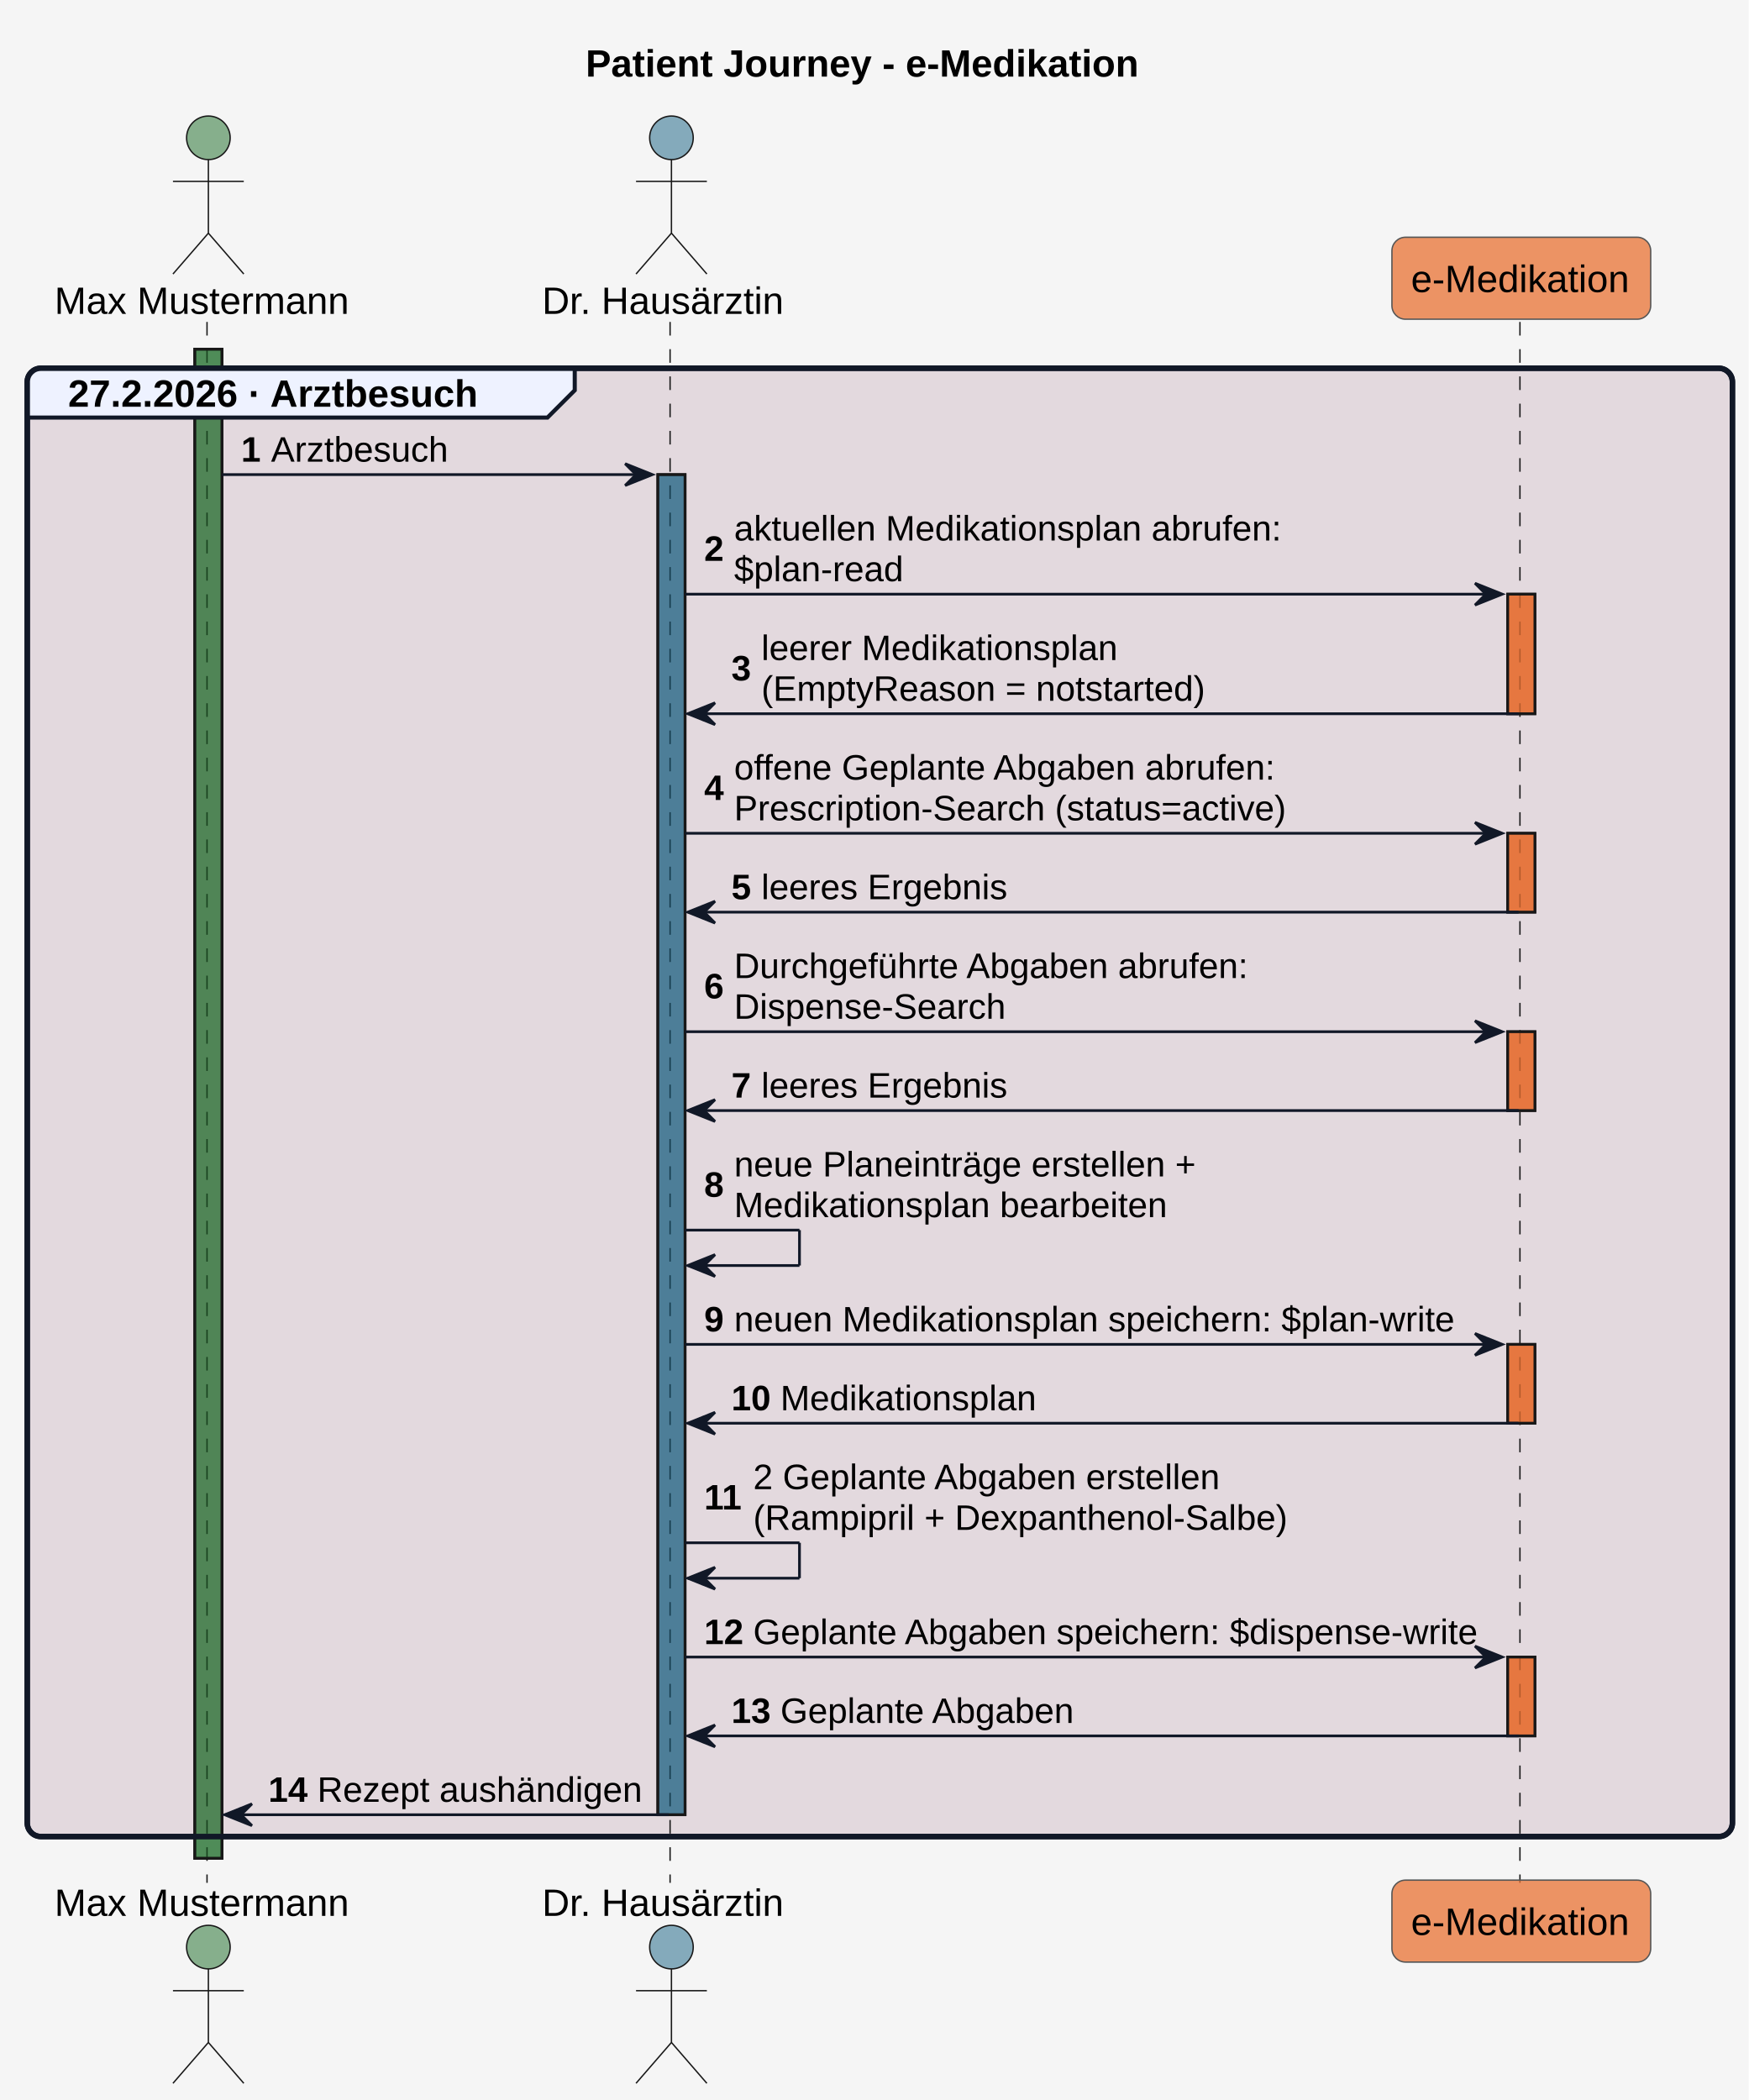
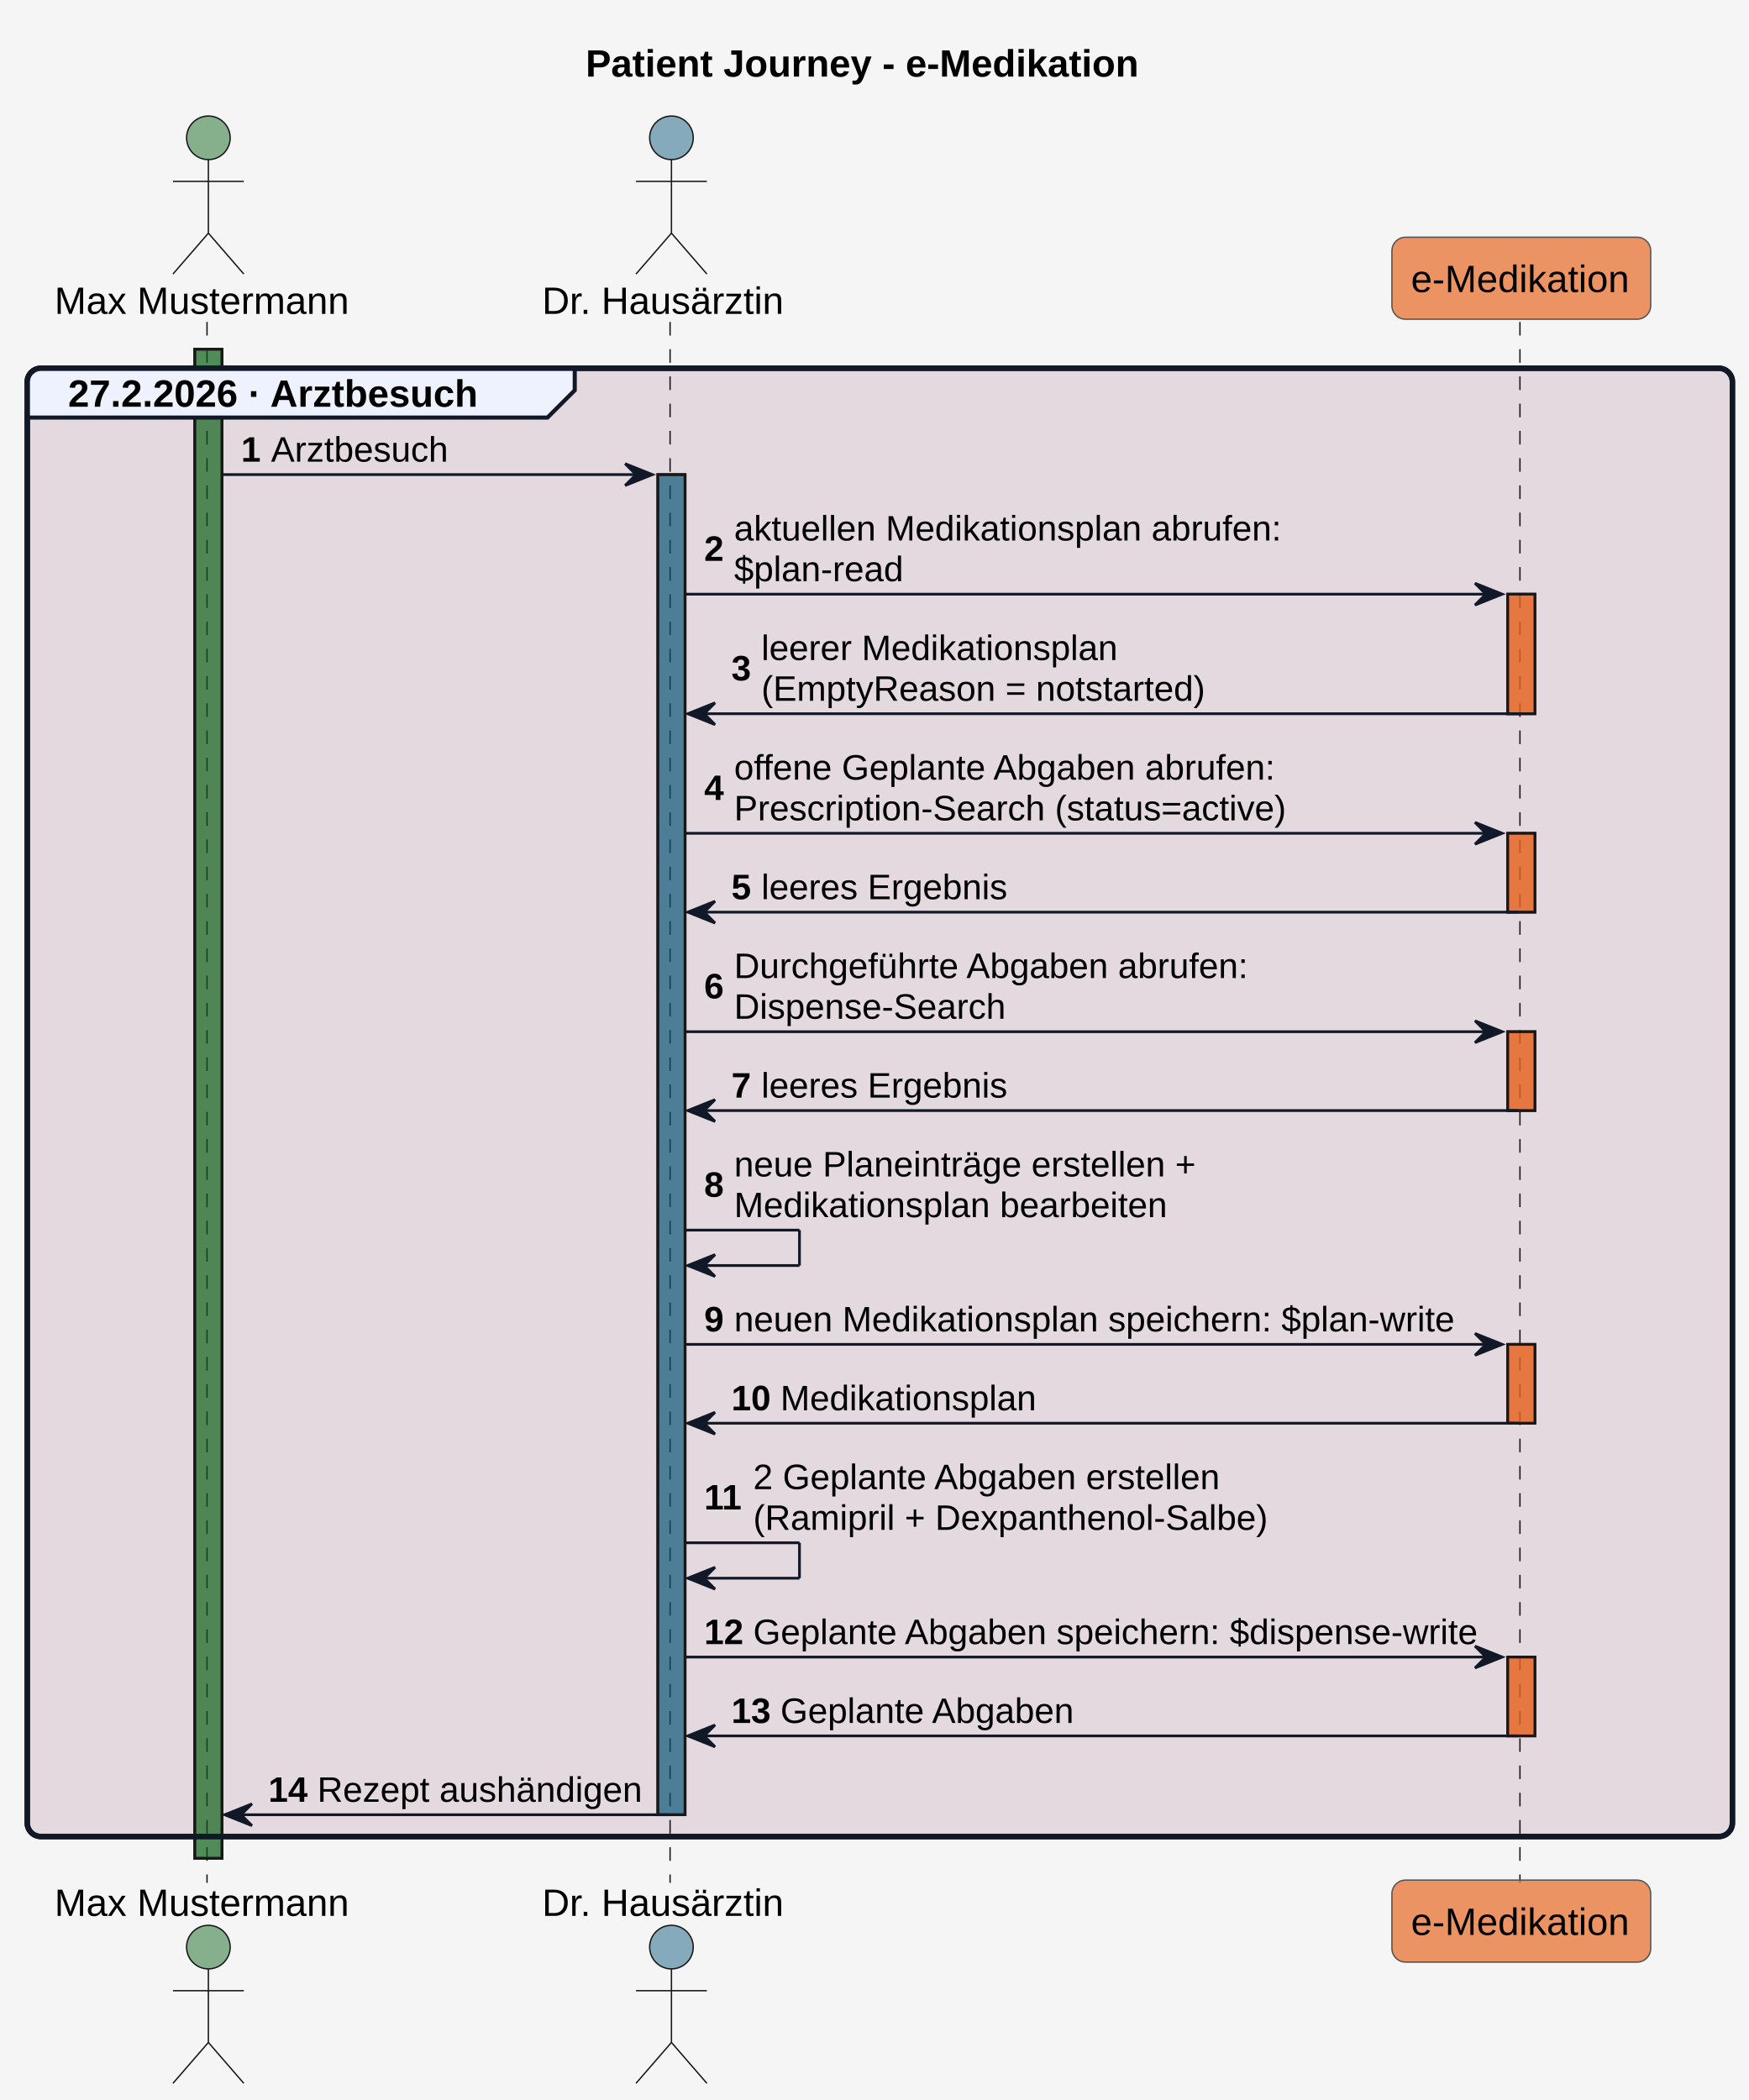
<svg xmlns="http://www.w3.org/2000/svg" contentStyleType="text/css" height="771px" preserveAspectRatio="none" style="width:642px;height:771px;background:#F5F5F5;" version="1.1" viewBox="0 0 642 771" width="642px" zoomAndPan="magnify">
  <defs />
  <g>
    <rect fill="#F5F5F5" height="771" style="stroke:none;stroke-width:1.0;" width="642" x="0" y="0" />
    <text fill="#000000" font-family="Arial" font-size="14" font-weight="bold" lengthAdjust="spacing" textLength="215" x="215" y="28.132">Patient Journey - e-Medikation</text>
    <rect fill="#196B24" fill-opacity="0.502" height="554.073" style="stroke:#181818;stroke-width:1.0;" width="10" x="71.5" y="128.197" />
    <rect fill="#156082" fill-opacity="0.502" height="492.026" style="stroke:#181818;stroke-width:1.0;" width="10" x="241.5" y="174.245" />
    <rect fill="#E97232" fill-opacity="0.741" height="43.898" style="stroke:#181818;stroke-width:1.0;" width="10" x="553.5" y="218.142" />
    <rect fill="#E97232" fill-opacity="0.741" height="28.949" style="stroke:#181818;stroke-width:1.0;" width="10" x="553.5" y="305.937" />
    <rect fill="#E97232" fill-opacity="0.741" height="28.949" style="stroke:#181818;stroke-width:1.0;" width="10" x="553.5" y="378.783" />
    <rect fill="#E97232" fill-opacity="0.741" height="28.949" style="stroke:#181818;stroke-width:1.0;" width="10" x="553.5" y="493.578" />
    <rect fill="#E97232" fill-opacity="0.741" height="28.949" style="stroke:#181818;stroke-width:1.0;" width="10" x="553.5" y="608.373" />
    <rect fill="#96607D" fill-opacity="0.188" height="539.073" rx="5" ry="5" style="stroke:#111827;stroke-width:2.0;" width="626" x="10" y="135.197" />
    <line style="stroke:#181818;stroke-width:0.5;stroke-dasharray:5.0,5.0;" x1="76" x2="76" y1="118.197" y2="691.27" />
    <line style="stroke:#181818;stroke-width:0.5;stroke-dasharray:5.0,5.0;" x1="246" x2="246" y1="118.197" y2="691.27" />
    <line style="stroke:#181818;stroke-width:0.5;stroke-dasharray:5.0,5.0;" x1="558" x2="558" y1="118.197" y2="691.27" />
    <text fill="#000000" font-family="Arial" font-size="14" lengthAdjust="spacing" textLength="107" x="20" y="115.231">Max Mustermann</text>
    <ellipse cx="76.5" cy="50.599" fill="#196B24" fill-opacity="0.502" rx="8" ry="8" style="stroke:#181818;stroke-width:0.5;" />
    <path d="M76.5,58.599 L76.5,85.599 M63.5,66.599 L89.5,66.599 M76.5,85.599 L63.5,100.599 M76.5,85.599 L89.5,100.599 " fill="none" style="stroke:#181818;stroke-width:0.5;" />
    <text fill="#000000" font-family="Arial" font-size="14" lengthAdjust="spacing" textLength="107" x="20" y="703.402">Max Mustermann</text>
    <ellipse cx="76.5" cy="714.869" fill="#196B24" fill-opacity="0.502" rx="8" ry="8" style="stroke:#181818;stroke-width:0.5;" />
    <path d="M76.5,722.869 L76.5,749.869 M63.5,730.869 L89.5,730.869 M76.5,749.869 L63.5,764.869 M76.5,749.869 L89.5,764.869 " fill="none" style="stroke:#181818;stroke-width:0.5;" />
    <text fill="#000000" font-family="Arial" font-size="14" lengthAdjust="spacing" textLength="89" x="199" y="115.231">Dr. Hausärztin</text>
    <ellipse cx="246.5" cy="50.599" fill="#156082" fill-opacity="0.502" rx="8" ry="8" style="stroke:#181818;stroke-width:0.5;" />
    <path d="M246.5,58.599 L246.5,85.599 M233.5,66.599 L259.5,66.599 M246.5,85.599 L233.5,100.599 M246.5,85.599 L259.5,100.599 " fill="none" style="stroke:#181818;stroke-width:0.5;" />
    <text fill="#000000" font-family="Arial" font-size="14" lengthAdjust="spacing" textLength="89" x="199" y="703.402">Dr. Hausärztin</text>
    <ellipse cx="246.5" cy="714.869" fill="#156082" fill-opacity="0.502" rx="8" ry="8" style="stroke:#181818;stroke-width:0.5;" />
    <path d="M246.5,722.869 L246.5,749.869 M233.5,730.869 L259.5,730.869 M246.5,749.869 L233.5,764.869 M246.5,749.869 L259.5,764.869 " fill="none" style="stroke:#181818;stroke-width:0.5;" />
    <rect fill="#E97232" fill-opacity="0.741" height="30.099" rx="5" ry="5" style="stroke:#555555;stroke-width:0.5;" width="95" x="511" y="87.099" />
    <text fill="#000000" font-family="Arial" font-size="14" lengthAdjust="spacing" textLength="81" x="518" y="107.231">e-Medikation</text>
    <rect fill="#E97232" fill-opacity="0.741" height="30.099" rx="5" ry="5" style="stroke:#555555;stroke-width:0.5;" width="95" x="511" y="690.27" />
    <text fill="#000000" font-family="Arial" font-size="14" lengthAdjust="spacing" textLength="81" x="518" y="710.402">e-Medikation</text>
    <rect fill="#196B24" fill-opacity="0.502" height="554.073" style="stroke:#181818;stroke-width:1.0;" width="10" x="71.5" y="128.197" />
    <rect fill="#156082" fill-opacity="0.502" height="492.026" style="stroke:#181818;stroke-width:1.0;" width="10" x="241.5" y="174.245" />
    <rect fill="#E97232" fill-opacity="0.741" height="43.898" style="stroke:#181818;stroke-width:1.0;" width="10" x="553.5" y="218.142" />
    <rect fill="#E97232" fill-opacity="0.741" height="28.949" style="stroke:#181818;stroke-width:1.0;" width="10" x="553.5" y="305.937" />
    <rect fill="#E97232" fill-opacity="0.741" height="28.949" style="stroke:#181818;stroke-width:1.0;" width="10" x="553.5" y="378.783" />
    <rect fill="#E97232" fill-opacity="0.741" height="28.949" style="stroke:#181818;stroke-width:1.0;" width="10" x="553.5" y="493.578" />
    <rect fill="#E97232" fill-opacity="0.741" height="28.949" style="stroke:#181818;stroke-width:1.0;" width="10" x="553.5" y="608.373" />
    <path d="M15,135.197 L211,135.197 L211,143.296 L201,153.296 L10,153.296 L10,140.197 A5,5 0 0 1 15,135.197 " fill="#EEF2FF" style="stroke:#111827;stroke-width:1.5;" />
    <rect fill="none" height="539.073" rx="5" ry="5" style="stroke:#111827;stroke-width:2.0;" width="626" x="10" y="135.197" />
    <text fill="#000000" font-family="Arial" font-size="14" font-weight="bold" lengthAdjust="spacing" textLength="156" x="25" y="149.329">27.2.2026 · Arztbesuch</text>
    <polygon fill="#111827" points="229.5,170.245,239.5,174.245,229.5,178.245,233.5,174.245" style="stroke:#111827;stroke-width:1.0;" />
    <line style="stroke:#111827;stroke-width:1.0;" x1="81.5" x2="235.5" y1="174.245" y2="174.245" />
    <text fill="#000000" font-family="Arial" font-size="13" font-weight="bold" lengthAdjust="spacing" textLength="7" x="88.5" y="169.49">1</text>
    <text fill="#000000" font-family="Arial" font-size="13" lengthAdjust="spacing" textLength="66" x="99.5" y="169.49">Arztbesuch</text>
    <polygon fill="#111827" points="541.5,214.142,551.5,218.142,541.5,222.142,545.5,218.142" style="stroke:#111827;stroke-width:1.0;" />
    <line style="stroke:#111827;stroke-width:1.0;" x1="251.5" x2="547.5" y1="218.142" y2="218.142" />
    <text fill="#000000" font-family="Arial" font-size="13" font-weight="bold" lengthAdjust="spacing" textLength="7" x="258.5" y="205.913">2</text>
    <text fill="#000000" font-family="Arial" font-size="13" lengthAdjust="spacing" textLength="200" x="269.5" y="198.439">aktuellen Medikationsplan abrufen:</text>
    <text fill="#000000" font-family="Arial" font-size="13" lengthAdjust="spacing" textLength="60" x="269.5" y="213.387">$plan-read</text>
    <polygon fill="#111827" points="262.5,258.04,252.5,262.04,262.5,266.04,258.5,262.04" style="stroke:#111827;stroke-width:1.0;" />
    <line style="stroke:#111827;stroke-width:1.0;" x1="256.5" x2="557.5" y1="262.04" y2="262.04" />
    <text fill="#000000" font-family="Arial" font-size="13" font-weight="bold" lengthAdjust="spacing" textLength="7" x="268.5" y="249.81">3</text>
    <text fill="#000000" font-family="Arial" font-size="13" lengthAdjust="spacing" textLength="130" x="279.5" y="242.336">leerer Medikationsplan</text>
    <text fill="#000000" font-family="Arial" font-size="13" lengthAdjust="spacing" textLength="164" x="279.5" y="257.285">(EmptyReason = notstarted)</text>
    <polygon fill="#111827" points="541.5,301.937,551.5,305.937,541.5,309.937,545.5,305.937" style="stroke:#111827;stroke-width:1.0;" />
    <line style="stroke:#111827;stroke-width:1.0;" x1="251.5" x2="547.5" y1="305.937" y2="305.937" />
    <text fill="#000000" font-family="Arial" font-size="13" font-weight="bold" lengthAdjust="spacing" textLength="7" x="258.5" y="293.708">4</text>
    <text fill="#000000" font-family="Arial" font-size="13" lengthAdjust="spacing" textLength="195" x="269.5" y="286.233">offene Geplante Abgaben abrufen:</text>
    <text fill="#000000" font-family="Arial" font-size="13" lengthAdjust="spacing" textLength="203" x="269.5" y="301.182">Prescription-Search (status=active)</text>
    <polygon fill="#111827" points="262.5,330.886,252.5,334.886,262.5,338.886,258.5,334.886" style="stroke:#111827;stroke-width:1.0;" />
    <line style="stroke:#111827;stroke-width:1.0;" x1="256.5" x2="557.5" y1="334.886" y2="334.886" />
    <text fill="#000000" font-family="Arial" font-size="13" font-weight="bold" lengthAdjust="spacing" textLength="7" x="268.5" y="330.131">5</text>
    <text fill="#000000" font-family="Arial" font-size="13" lengthAdjust="spacing" textLength="90" x="279.5" y="330.131">leeres Ergebnis</text>
    <polygon fill="#111827" points="541.5,374.783,551.5,378.783,541.5,382.783,545.5,378.783" style="stroke:#111827;stroke-width:1.0;" />
    <line style="stroke:#111827;stroke-width:1.0;" x1="251.5" x2="547.5" y1="378.783" y2="378.783" />
    <text fill="#000000" font-family="Arial" font-size="13" font-weight="bold" lengthAdjust="spacing" textLength="7" x="258.5" y="366.554">6</text>
    <text fill="#000000" font-family="Arial" font-size="13" lengthAdjust="spacing" textLength="185" x="269.5" y="359.08">Durchgeführte Abgaben abrufen:</text>
    <text fill="#000000" font-family="Arial" font-size="13" lengthAdjust="spacing" textLength="99" x="269.5" y="374.028">Dispense-Search</text>
    <polygon fill="#111827" points="262.5,403.732,252.5,407.732,262.5,411.732,258.5,407.732" style="stroke:#111827;stroke-width:1.0;" />
    <line style="stroke:#111827;stroke-width:1.0;" x1="256.5" x2="557.5" y1="407.732" y2="407.732" />
    <text fill="#000000" font-family="Arial" font-size="13" font-weight="bold" lengthAdjust="spacing" textLength="7" x="268.5" y="402.977">7</text>
    <text fill="#000000" font-family="Arial" font-size="13" lengthAdjust="spacing" textLength="90" x="279.5" y="402.977">leeres Ergebnis</text>
    <line style="stroke:#111827;stroke-width:1.0;" x1="251.5" x2="293.5" y1="451.629" y2="451.629" />
    <line style="stroke:#111827;stroke-width:1.0;" x1="293.5" x2="293.5" y1="451.629" y2="464.629" />
    <line style="stroke:#111827;stroke-width:1.0;" x1="252.5" x2="293.5" y1="464.629" y2="464.629" />
    <polygon fill="#111827" points="262.5,460.629,252.5,464.629,262.5,468.629,258.5,464.629" style="stroke:#111827;stroke-width:1.0;" />
    <text fill="#000000" font-family="Arial" font-size="13" font-weight="bold" lengthAdjust="spacing" textLength="7" x="258.5" y="439.4">8</text>
    <text fill="#000000" font-family="Arial" font-size="13" lengthAdjust="spacing" textLength="169" x="269.5" y="431.926">neue Planeinträge erstellen +</text>
    <text fill="#000000" font-family="Arial" font-size="13" lengthAdjust="spacing" textLength="158" x="269.5" y="446.875">Medikationsplan bearbeiten</text>
    <polygon fill="#111827" points="541.5,489.578,551.5,493.578,541.5,497.578,545.5,493.578" style="stroke:#111827;stroke-width:1.0;" />
    <line style="stroke:#111827;stroke-width:1.0;" x1="251.5" x2="547.5" y1="493.578" y2="493.578" />
    <text fill="#000000" font-family="Arial" font-size="13" font-weight="bold" lengthAdjust="spacing" textLength="7" x="258.5" y="488.823">9</text>
    <text fill="#000000" font-family="Arial" font-size="13" lengthAdjust="spacing" textLength="263" x="269.5" y="488.823">neuen Medikationsplan speichern: $plan-write</text>
    <polygon fill="#111827" points="262.5,518.527,252.5,522.527,262.5,526.527,258.5,522.527" style="stroke:#111827;stroke-width:1.0;" />
    <line style="stroke:#111827;stroke-width:1.0;" x1="256.5" x2="557.5" y1="522.527" y2="522.527" />
    <text fill="#000000" font-family="Arial" font-size="13" font-weight="bold" lengthAdjust="spacing" textLength="14" x="268.5" y="517.772">10</text>
    <text fill="#000000" font-family="Arial" font-size="13" lengthAdjust="spacing" textLength="94" x="286.5" y="517.772">Medikationsplan</text>
    <line style="stroke:#111827;stroke-width:1.0;" x1="251.5" x2="293.5" y1="566.424" y2="566.424" />
    <line style="stroke:#111827;stroke-width:1.0;" x1="293.5" x2="293.5" y1="566.424" y2="579.424" />
    <line style="stroke:#111827;stroke-width:1.0;" x1="252.5" x2="293.5" y1="579.424" y2="579.424" />
    <polygon fill="#111827" points="262.5,575.424,252.5,579.424,262.5,583.424,258.5,579.424" style="stroke:#111827;stroke-width:1.0;" />
    <text fill="#000000" font-family="Arial" font-size="13" font-weight="bold" lengthAdjust="spacing" textLength="14" x="258.5" y="554.195">11</text>
    <text fill="#000000" font-family="Arial" font-size="13" lengthAdjust="spacing" textLength="171" x="276.5" y="546.721">2 Geplante Abgaben erstellen</text>
-     <text fill="#000000" font-family="Arial" font-size="13" lengthAdjust="spacing" textLength="194" x="276.5" y="561.669">(Rampipril + Dexpanthenol-Salbe)</text>
+     <text fill="#000000" font-family="Arial" font-size="13" lengthAdjust="spacing" textLength="194" x="276.5" y="561.669">(Ramipril + Dexpanthenol-Salbe)</text>
    <polygon fill="#111827" points="541.5,604.373,551.5,608.373,541.5,612.373,545.5,608.373" style="stroke:#111827;stroke-width:1.0;" />
    <line style="stroke:#111827;stroke-width:1.0;" x1="251.5" x2="547.5" y1="608.373" y2="608.373" />
    <text fill="#000000" font-family="Arial" font-size="13" font-weight="bold" lengthAdjust="spacing" textLength="14" x="258.5" y="603.618">12</text>
    <text fill="#000000" font-family="Arial" font-size="13" lengthAdjust="spacing" textLength="265" x="276.5" y="603.618">Geplante Abgaben speichern: $dispense-write</text>
    <polygon fill="#111827" points="262.5,633.322,252.5,637.322,262.5,641.322,258.5,637.322" style="stroke:#111827;stroke-width:1.0;" />
    <line style="stroke:#111827;stroke-width:1.0;" x1="256.5" x2="557.5" y1="637.322" y2="637.322" />
    <text fill="#000000" font-family="Arial" font-size="13" font-weight="bold" lengthAdjust="spacing" textLength="14" x="268.5" y="632.567">13</text>
    <text fill="#000000" font-family="Arial" font-size="13" lengthAdjust="spacing" textLength="107" x="286.5" y="632.567">Geplante Abgaben</text>
    <polygon fill="#111827" points="92.5,662.27,82.5,666.27,92.5,670.27,88.5,666.27" style="stroke:#111827;stroke-width:1.0;" />
    <line style="stroke:#111827;stroke-width:1.0;" x1="86.5" x2="245.5" y1="666.27" y2="666.27" />
    <text fill="#000000" font-family="Arial" font-size="13" font-weight="bold" lengthAdjust="spacing" textLength="14" x="98.5" y="661.516">14</text>
    <text fill="#000000" font-family="Arial" font-size="13" lengthAdjust="spacing" textLength="118" x="116.5" y="661.516">Rezept aushändigen</text>
  </g>
</svg>
